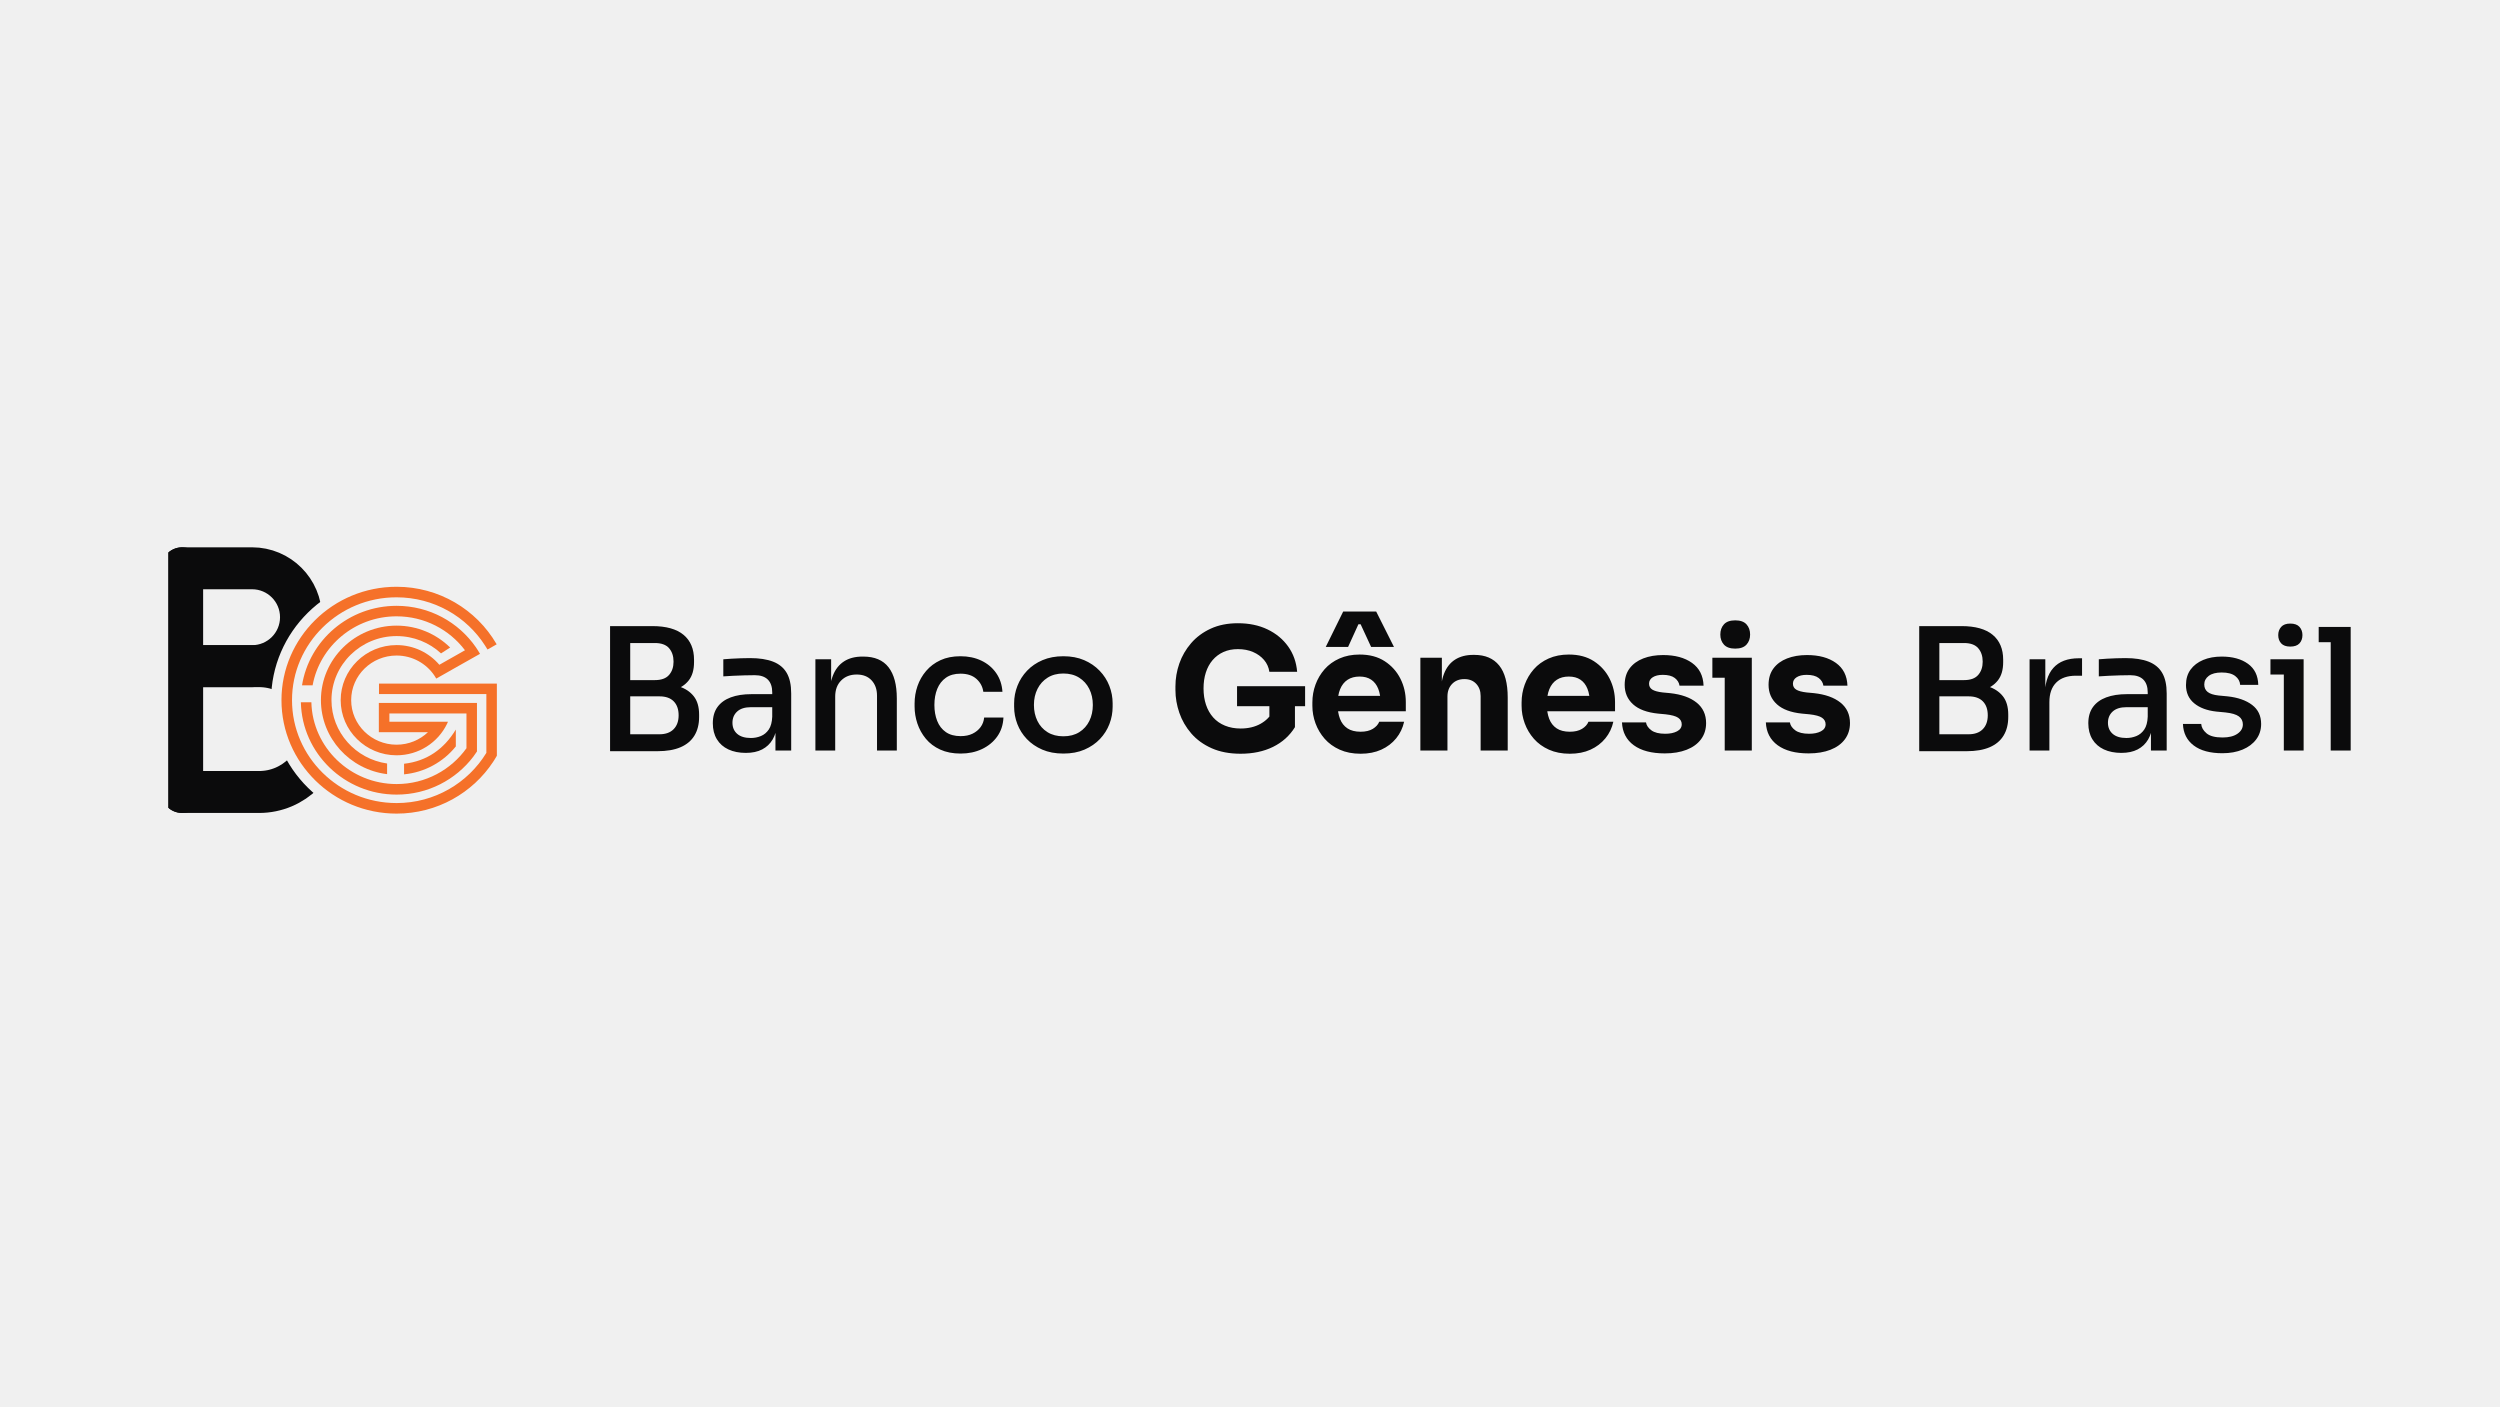
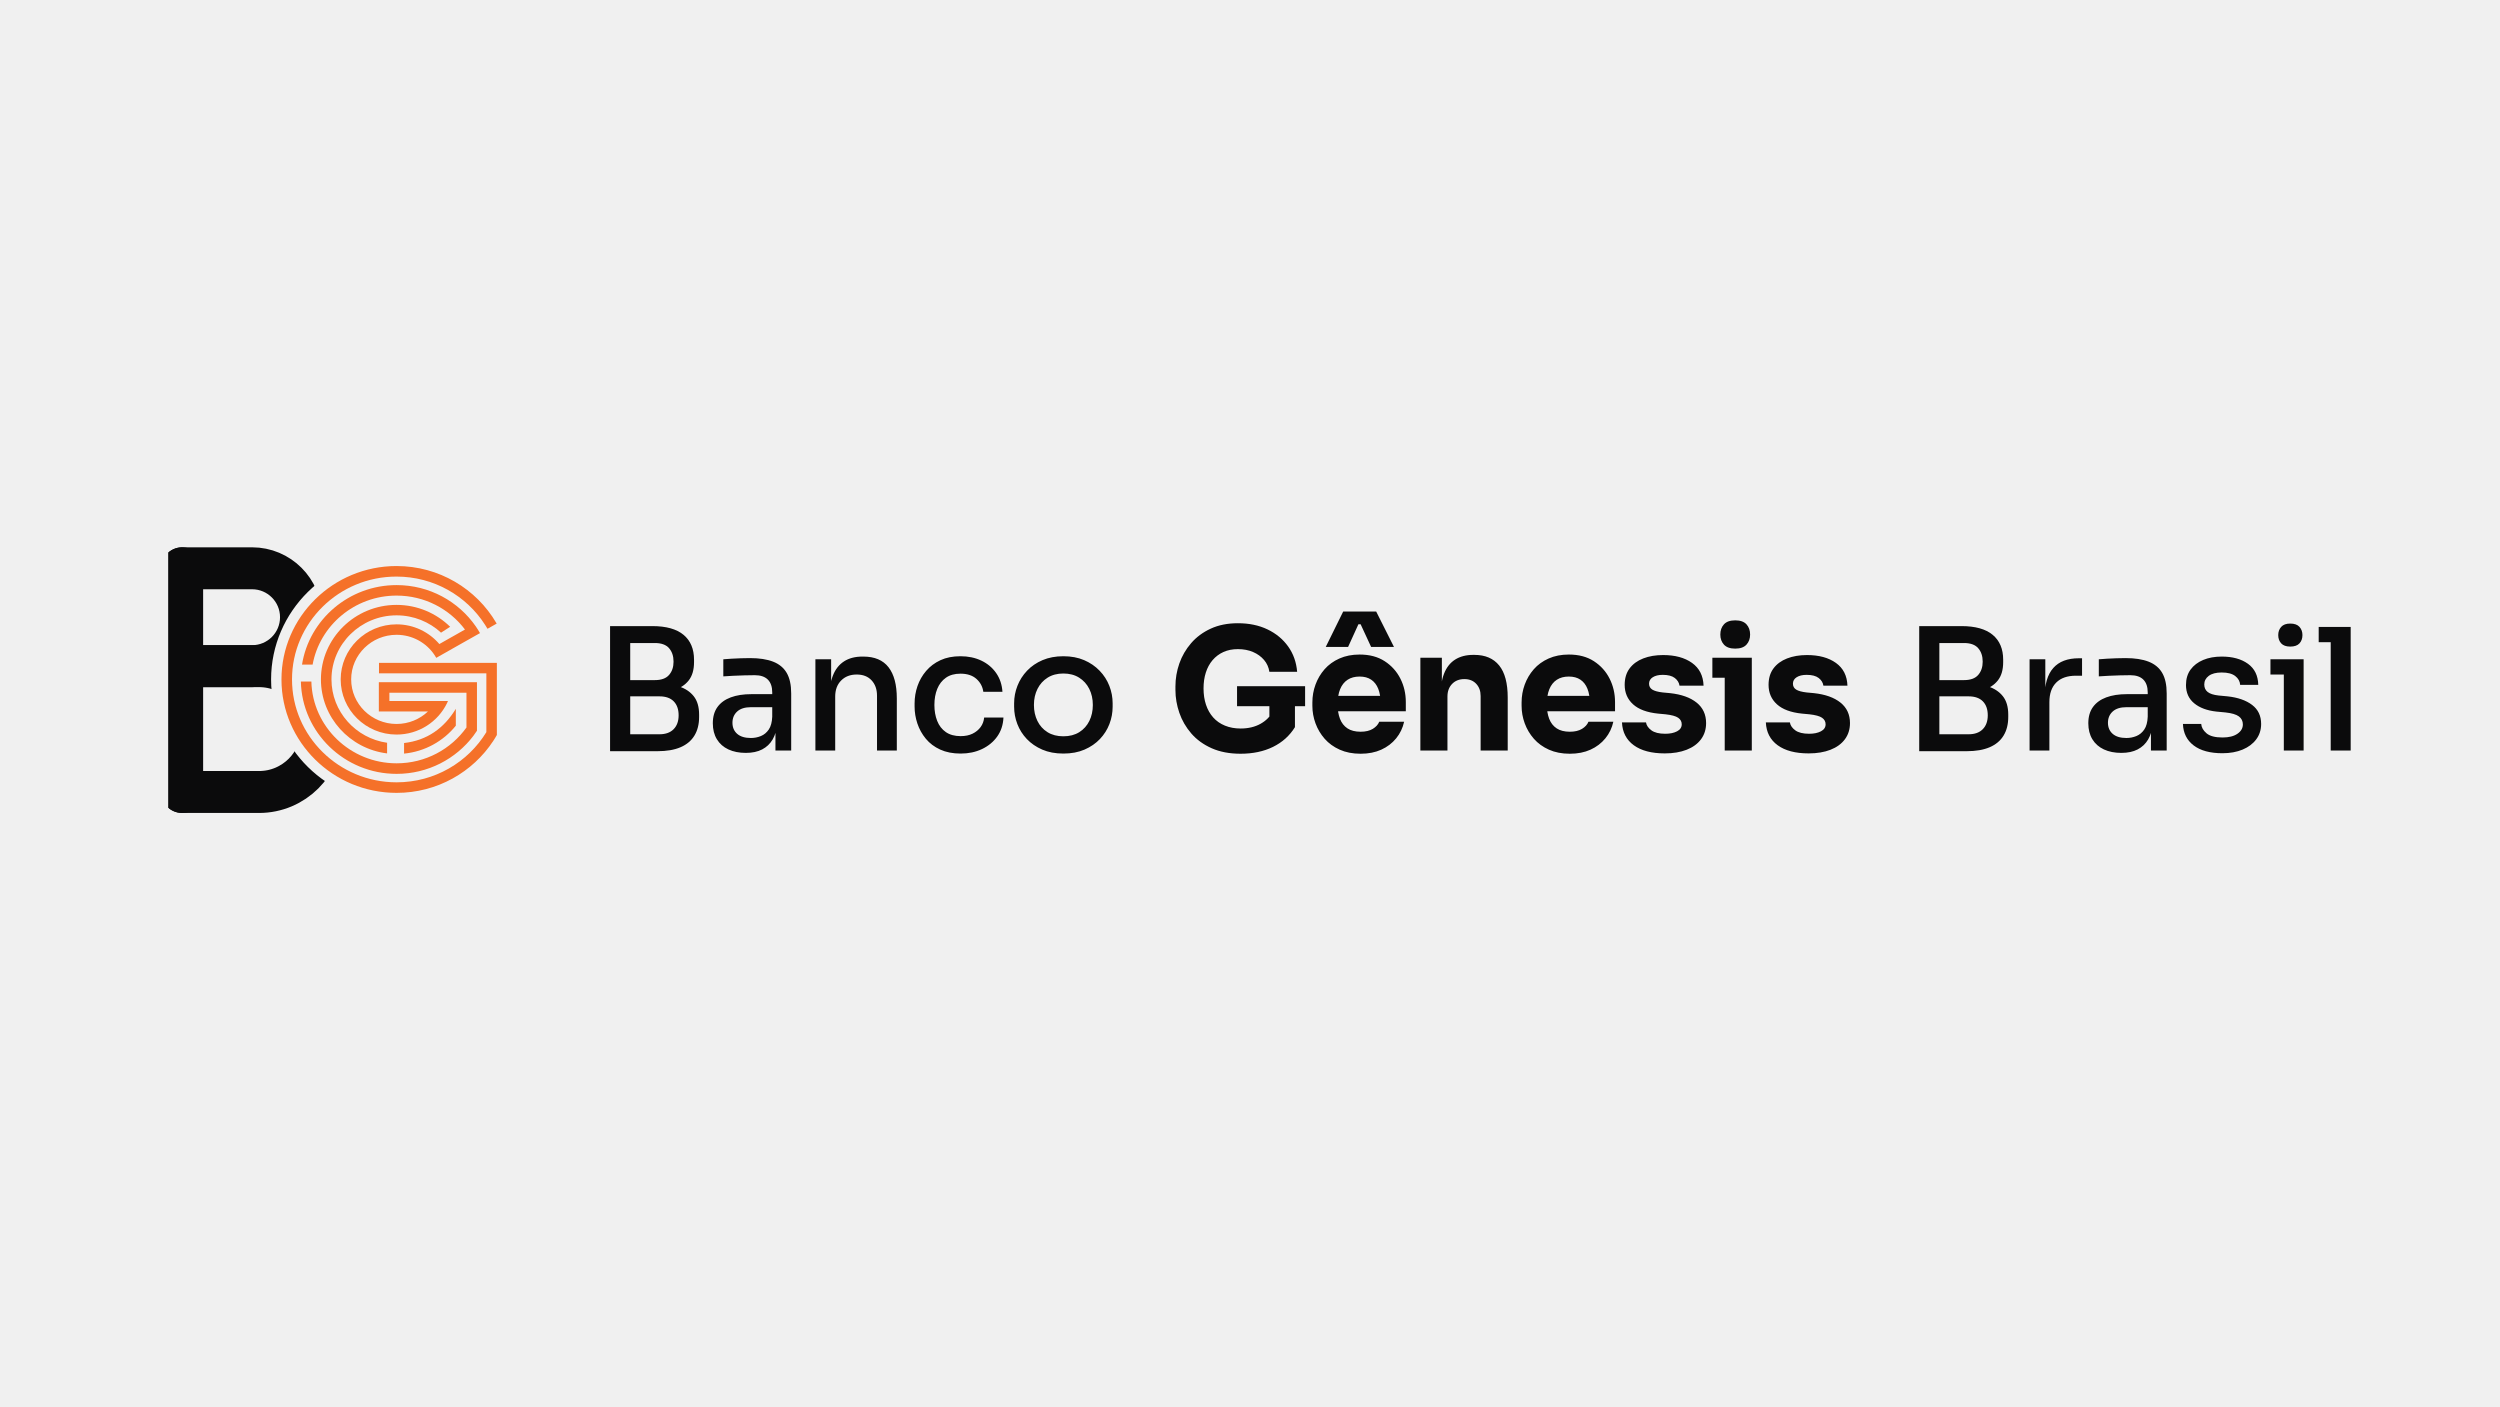
<svg xmlns="http://www.w3.org/2000/svg" width="3840" height="2160" viewBox="0 0 3840 2160">
  <g transform="translate(206.99,852.5) scale(4.55)">
    <mask id="m18">
      <rect x="-10" y="-20" width="170" height="130" fill="white" />
-       <g transform="translate(44,6) scale(0.16797)" fill="black" stroke="black" stroke-width="41.7" stroke-linejoin="round">
+       <g transform="translate(44,-1) scale(0.16797)" fill="black" stroke="black" stroke-width="41.7" stroke-linejoin="round">
        <path d="M279.3,383.8v21.3c42-4.1,79.1-25.2,104-56.1v-33.9C359.8,353.9,325.6,378.6,279.3,383.8z M264.2,106.2 c-83.8,0-152,67.2-152,149.8c0,76.3,58.1,139.5,133,148.7v-21.4c-63.2-9-111.8-62.8-111.8-127.4c0-71,58.7-128.7,130.8-128.7 c34.5,0,66,13.2,89.4,34.8l18.3-11.8C344.3,123.1,306.2,106.2,264.2,106.2z" />
        <path d="M465.8,222.7v145c-2.2,4-4.7,7.9-7.2,11.8c-41.2,62.8-112.9,104.5-194.4,104.5 c-127.5,0-231.3-102.2-231.3-228c0-125.7,103.8-227.9,231.3-227.9c85.5,0,160.4,46,200.4,114.3c0.3,0.5,0.5,0.9,0.8,1.4 l-18.4,10.4c-1.6-2.7-3.2-5.3-4.9-7.9c-37.2-58.2-103.1-97-178-97C148.4,49.2,54.1,142,54.1,256c0,114,94.3,206.8,210.2,206.8 c76.5,0,143.6-40.5,180.4-100.9V243.8H228.9v-21.1H465.8z" />
        <path d="M228.7,261.6h197.1v97.5c-2.3,3.5-4.7,6.9-7.2,10.3c-35.1,46.3-91.2,76.4-154.3,76.4 c-104.7,0-190.2-82.9-192.4-185.6h21.1c2.3,91,78.3,164.4,171.3,164.4c58.1,0,109.6-28.6,140.6-72.3l-0.2-0.3v-69.3H249.8v16.7 h117.7c-0.6,1.4-1.3,2.9-1.9,4.3c-18.1,37.3-56.7,63.1-101.4,63.1c-61.9,0-112.3-49.7-112.3-110.8c0-61.1,50.4-110.7,112.3-110.7 c34.5,0,65.3,15.4,86,39.6l16.2-9.2l18.6-10.5l16.7-9.5c-31.2-41.4-81.2-68.2-137.5-68.2c-84.1,0-154.3,60-168.7,138.7H74.2 c14.5-90.5,94.3-159.8,190.1-159.8c66.1,0,124.5,33,159.2,83.1c3,4.4,5.8,8.8,8.4,13.4l-18.4,10.4l-16.7,9.4l-18.4,10.4l-16,9.1 L344,212.6c-1.1-2-2.3-3.9-3.6-5.8c-16.3-24.4-44.4-40.5-76.2-40.5c-50.3,0-91.2,40.2-91.2,89.6c0,49.4,40.9,89.6,91.2,89.6 c24.5,0,46.7-9.6,63.1-25.1h-98.7V261.6z" />
      </g>
    </mask>
    <g mask="url(#m18)">
      <g transform="translate(16,80) scale(1.18) translate(-16,-80)" fill="none" stroke="#0b0b0c" stroke-width="12" stroke-linecap="round" stroke-linejoin="round">
        <path d="M16 16 V80" />
        <path d="M16 16 H36 a14 14 0 0 1 0 28 H16" />
        <path d="M16 44 H38 a18 18 0 0 1 0 36 H16" />
      </g>
    </g>
-     <g transform="translate(44,6) scale(0.16797)" fill="#F57129">
+     <g transform="translate(44,-1) scale(0.16797)" fill="#F57129">
      <path d="M279.3,383.8v21.3c42-4.1,79.1-25.2,104-56.1v-33.9C359.8,353.9,325.6,378.6,279.3,383.8z M264.2,106.2 c-83.8,0-152,67.2-152,149.8c0,76.3,58.1,139.5,133,148.7v-21.4c-63.2-9-111.8-62.8-111.8-127.4c0-71,58.7-128.7,130.8-128.7 c34.5,0,66,13.2,89.4,34.8l18.3-11.8C344.3,123.1,306.2,106.2,264.2,106.2z" />
      <path d="M465.8,222.7v145c-2.2,4-4.7,7.9-7.2,11.8c-41.2,62.8-112.9,104.5-194.4,104.5 c-127.5,0-231.3-102.2-231.3-228c0-125.7,103.8-227.9,231.3-227.9c85.5,0,160.4,46,200.4,114.3c0.3,0.5,0.5,0.9,0.8,1.4 l-18.4,10.4c-1.6-2.7-3.2-5.3-4.9-7.9c-37.2-58.2-103.1-97-178-97C148.4,49.2,54.1,142,54.1,256c0,114,94.3,206.8,210.2,206.8 c76.5,0,143.6-40.5,180.4-100.9V243.8H228.9v-21.1H465.8z" />
      <path d="M228.7,261.6h197.1v97.5c-2.3,3.5-4.7,6.9-7.2,10.3c-35.1,46.3-91.2,76.4-154.3,76.4 c-104.7,0-190.2-82.9-192.4-185.6h21.1c2.3,91,78.3,164.4,171.3,164.4c58.1,0,109.6-28.6,140.6-72.3l-0.2-0.3v-69.3H249.8v16.7 h117.7c-0.6,1.4-1.3,2.9-1.9,4.3c-18.1,37.3-56.7,63.1-101.4,63.1c-61.9,0-112.3-49.7-112.3-110.8c0-61.1,50.4-110.7,112.3-110.7 c34.5,0,65.3,15.4,86,39.6l16.2-9.2l18.6-10.5l16.7-9.5c-31.2-41.4-81.2-68.2-137.5-68.2c-84.1,0-154.3,60-168.7,138.7H74.2 c14.5-90.5,94.3-159.8,190.1-159.8c66.1,0,124.5,33,159.2,83.1c3,4.4,5.8,8.8,8.4,13.4l-18.4,10.4l-16.7,9.4l-18.4,10.4l-16,9.1 L344,212.6c-1.1-2-2.3-3.9-3.6-5.8c-16.3-24.4-44.4-40.5-76.2-40.5c-50.3,0-91.2,40.2-91.2,89.6c0,49.4,40.9,89.6,91.2,89.6 c24.5,0,46.7-9.6,63.1-25.1h-98.7V261.6z" />
    </g>
  </g>
  <path fill="#0b0b0c" d="M962.81 1153.84V1127.84H1012.99Q1027.03 1127.84 1034.7 1120.04Q1042.37 1112.24 1042.37 1098.72Q1042.37 1084.94 1034.83 1077.27Q1027.29 1069.6 1012.99 1069.6H962.81V1049.84H1009.87Q1028.59 1049.84 1042.89 1054.39Q1057.19 1058.94 1065.51 1069.34Q1073.83 1079.74 1073.83 1097.68V1101.32Q1073.83 1117.96 1066.68 1129.79Q1059.53 1141.62 1045.36 1147.73Q1031.19 1153.84 1009.87 1153.84ZM937.07 1153.84V961.7H968.01V1153.84ZM962.81 1064.14V1044.64H1005.97Q1020.79 1044.64 1027.68 1036.71Q1034.57 1028.78 1034.57 1016.3Q1034.57 1003.56 1027.68 995.63Q1020.79 987.7 1005.97 987.7H962.81V961.7H1002.07Q1033.79 961.7 1049.91 975.09Q1066.03 988.48 1066.03 1013.44V1017.08Q1066.03 1034.76 1057.84 1045.16Q1049.65 1055.56 1035.22 1059.85Q1020.79 1064.14 1002.07 1064.14Z M1191.09 1152.8V1110.94H1186.15V1063.62Q1186.15 1050.62 1179.39 1043.86Q1172.63 1037.1 1159.37 1037.1Q1152.09 1037.1 1143.25 1037.36Q1134.41 1037.62 1125.96 1038.01Q1117.51 1038.4 1111.01 1038.92V1012.66Q1116.73 1012.14 1123.62 1011.75Q1130.51 1011.36 1137.92 1011.1Q1145.33 1010.84 1152.09 1010.84Q1173.41 1010.84 1187.45 1016.3Q1201.49 1021.76 1208.38 1033.59Q1215.27 1045.42 1215.27 1065.18V1152.8ZM1145.59 1156.44Q1130.25 1156.44 1118.81 1151.11Q1107.37 1145.78 1101.13 1135.51Q1094.89 1125.24 1094.89 1110.94Q1094.89 1095.86 1102.04 1085.98Q1109.19 1076.1 1122.45 1071.16Q1135.71 1066.22 1154.17 1066.22H1189.27V1086.24H1153.39Q1139.61 1086.24 1132.33 1092.87Q1125.05 1099.5 1125.05 1110.16Q1125.05 1120.82 1132.33 1127.19Q1139.61 1133.56 1153.39 1133.56Q1161.45 1133.56 1168.73 1130.57Q1176.01 1127.58 1180.82 1120.56Q1185.63 1113.54 1186.15 1100.8L1193.95 1110.94Q1192.65 1125.76 1186.8 1135.77Q1180.95 1145.78 1170.68 1151.11Q1160.41 1156.44 1145.59 1156.44Z M1252.45 1152.8V1012.66H1276.63V1072.72H1273.77Q1273.77 1051.92 1279.36 1037.62Q1284.95 1023.32 1296.39 1015.91Q1307.83 1008.5 1324.73 1008.5H1326.03Q1352.03 1008.5 1364.77 1024.88Q1377.51 1041.26 1377.51 1072.72V1152.8H1347.09V1068.56Q1347.09 1054.0 1338.77 1045.03Q1330.45 1036.06 1315.89 1036.06Q1301.07 1036.06 1291.97 1045.29Q1282.87 1054.52 1282.87 1069.86V1152.8Z M1475.53 1157.48Q1457.59 1157.48 1444.2 1151.37Q1430.81 1145.26 1422.1 1134.73Q1413.39 1124.2 1409.1 1111.33Q1404.81 1098.46 1404.81 1085.2V1080.52Q1404.81 1066.74 1409.23 1053.87Q1413.65 1041.0 1422.49 1030.6Q1431.33 1020.2 1444.46 1014.09Q1457.59 1007.98 1475.27 1007.98Q1493.21 1007.98 1507.38 1014.74Q1521.55 1021.5 1530.13 1033.85Q1538.71 1046.2 1539.75 1062.58H1510.37Q1508.81 1050.88 1499.84 1042.82Q1490.87 1034.76 1475.27 1034.76Q1461.75 1034.76 1452.91 1041.0Q1444.07 1047.24 1439.65 1058.03Q1435.23 1068.82 1435.23 1082.86Q1435.23 1096.38 1439.52 1107.3Q1443.81 1118.22 1452.78 1124.46Q1461.75 1130.7 1475.53 1130.7Q1486.19 1130.7 1493.86 1126.93Q1501.53 1123.16 1506.21 1116.79Q1510.89 1110.42 1511.67 1102.1H1541.31Q1540.53 1119.0 1531.69 1131.35Q1522.85 1143.7 1508.29 1150.59Q1493.73 1157.48 1475.53 1157.48Z M1633.35 1157.48Q1614.89 1157.48 1600.85 1151.37Q1586.81 1145.26 1577.19 1135.12Q1567.57 1124.98 1562.63 1112.11Q1557.69 1099.24 1557.69 1085.46V1080.26Q1557.69 1066.48 1562.76 1053.48Q1567.83 1040.48 1577.58 1030.21Q1587.33 1019.94 1601.37 1013.96Q1615.41 1007.98 1633.35 1007.98Q1651.29 1007.98 1665.2 1013.96Q1679.11 1019.94 1688.99 1030.21Q1698.87 1040.48 1703.94 1053.48Q1709.01 1066.48 1709.01 1080.26V1085.46Q1709.01 1099.24 1704.07 1112.11Q1699.13 1124.98 1689.51 1135.12Q1679.89 1145.26 1665.85 1151.37Q1651.81 1157.48 1633.35 1157.48ZM1633.35 1130.96Q1647.65 1130.96 1657.79 1124.59Q1667.93 1118.22 1673.26 1107.3Q1678.59 1096.38 1678.59 1082.86Q1678.59 1069.08 1673.13 1058.16Q1667.67 1047.24 1657.53 1040.87Q1647.39 1034.5 1633.35 1034.5Q1619.31 1034.5 1609.17 1040.87Q1599.03 1047.24 1593.57 1058.16Q1588.11 1069.08 1588.11 1082.86Q1588.11 1096.38 1593.44 1107.3Q1598.77 1118.22 1608.91 1124.59Q1619.05 1130.96 1633.35 1130.96Z" />
  <path fill="#0b0b0c" d="M1905.57 1157.74Q1880.09 1157.74 1861.11 1149.29Q1842.13 1140.84 1829.78 1126.54Q1817.43 1112.24 1811.45 1094.82Q1805.47 1077.4 1805.47 1059.98V1054.26Q1805.47 1036.32 1811.45 1019.16Q1817.43 1002.0 1829.52 987.96Q1841.61 973.92 1859.68 965.6Q1877.75 957.28 1901.41 957.28Q1927.15 957.28 1946.91 966.77Q1966.67 976.26 1978.63 993.03Q1990.59 1009.8 1992.41 1031.9H1949.77Q1948.21 1021.5 1941.58 1013.7Q1934.95 1005.9 1924.68 1001.48Q1914.41 997.06 1901.41 997.06Q1888.93 997.06 1879.18 1001.48Q1869.43 1005.9 1862.54 1013.96Q1855.65 1022.02 1852.14 1033.07Q1848.63 1044.12 1848.63 1057.38Q1848.63 1071.16 1852.4 1082.47Q1856.17 1093.78 1863.45 1101.97Q1870.73 1110.16 1881.52 1114.58Q1892.31 1119.0 1905.57 1119.0Q1923.25 1119.0 1936.25 1111.72Q1949.25 1104.44 1954.97 1092.48L1949.77 1121.6V1076.36H1989.03V1116.92Q1976.81 1136.68 1955.36 1147.21Q1933.91 1157.74 1905.57 1157.74ZM1900.11 1084.68V1054.0H2004.63V1084.68Z M2089.91 1157.74Q2071.71 1157.74 2057.8 1151.5Q2043.89 1145.26 2034.66 1134.73Q2025.43 1124.2 2020.62 1111.07Q2015.81 1097.94 2015.81 1084.16V1078.96Q2015.81 1064.66 2020.62 1051.53Q2025.43 1038.4 2034.53 1028.0Q2043.63 1017.6 2057.28 1011.49Q2070.93 1005.38 2088.35 1005.38Q2111.23 1005.38 2126.96 1015.65Q2142.69 1025.92 2151.01 1042.43Q2159.33 1058.94 2159.33 1078.44V1092.48H2033.23V1068.82H2134.11L2120.59 1079.74Q2120.59 1067.0 2116.95 1057.9Q2113.31 1048.8 2106.16 1043.99Q2099.01 1039.18 2088.35 1039.18Q2077.43 1039.18 2069.89 1044.12Q2062.35 1049.06 2058.45 1058.55Q2054.55 1068.04 2054.55 1081.82Q2054.55 1094.56 2058.19 1104.05Q2061.83 1113.54 2069.63 1118.74Q2077.43 1123.94 2089.91 1123.94Q2101.35 1123.94 2108.63 1119.52Q2115.91 1115.1 2118.51 1108.6H2156.73Q2153.61 1122.9 2144.51 1134.08Q2135.41 1145.26 2121.63 1151.5Q2107.85 1157.74 2089.91 1157.74ZM2036.35 993.68 2063.13 939.34H2113.83L2141.13 993.68H2106.03L2089.91 958.84H2086.53L2070.67 993.68Z M2181.69 1152.8V1010.32H2214.71V1071.42H2212.37Q2212.37 1049.58 2217.96 1035.02Q2223.55 1020.46 2234.99 1013.18Q2246.43 1005.9 2262.81 1005.9H2264.63Q2289.59 1005.9 2302.72 1022.15Q2315.85 1038.4 2315.85 1071.42V1152.8H2274.25V1069.08Q2274.25 1057.64 2267.49 1050.36Q2260.73 1043.08 2249.29 1043.08Q2237.59 1043.08 2230.44 1050.49Q2223.29 1057.9 2223.29 1069.86V1152.8Z M2411.27 1157.74Q2393.07 1157.74 2379.16 1151.5Q2365.25 1145.26 2356.02 1134.73Q2346.79 1124.2 2341.98 1111.07Q2337.17 1097.94 2337.17 1084.16V1078.96Q2337.17 1064.66 2341.98 1051.53Q2346.79 1038.4 2355.89 1028.0Q2364.99 1017.6 2378.64 1011.49Q2392.29 1005.38 2409.71 1005.38Q2432.59 1005.38 2448.32 1015.65Q2464.05 1025.92 2472.37 1042.43Q2480.69 1058.94 2480.69 1078.44V1092.48H2354.59V1068.82H2455.47L2441.95 1079.74Q2441.95 1067.0 2438.31 1057.9Q2434.67 1048.8 2427.52 1043.99Q2420.37 1039.18 2409.71 1039.18Q2398.79 1039.18 2391.25 1044.12Q2383.71 1049.06 2379.81 1058.55Q2375.91 1068.04 2375.91 1081.82Q2375.91 1094.56 2379.55 1104.05Q2383.19 1113.54 2390.99 1118.74Q2398.79 1123.94 2411.27 1123.94Q2422.71 1123.94 2429.99 1119.52Q2437.27 1115.1 2439.87 1108.6H2478.09Q2474.97 1122.9 2465.87 1134.08Q2456.77 1145.26 2442.99 1151.5Q2429.21 1157.74 2411.27 1157.74Z M2557.13 1157.22Q2526.71 1157.22 2509.55 1144.74Q2492.39 1132.26 2491.35 1109.64H2528.27Q2529.31 1116.4 2536.46 1121.73Q2543.61 1127.06 2557.91 1127.06Q2568.83 1127.06 2575.98 1123.29Q2583.13 1119.52 2583.13 1112.5Q2583.13 1106.26 2577.67 1102.49Q2572.21 1098.72 2558.17 1097.16L2546.99 1096.12Q2521.25 1093.52 2508.38 1081.82Q2495.51 1070.12 2495.51 1051.92Q2495.51 1036.84 2503.05 1026.7Q2510.59 1016.56 2523.98 1011.36Q2537.37 1006.16 2554.53 1006.16Q2582.09 1006.16 2598.99 1018.25Q2615.89 1030.34 2616.67 1053.22H2579.75Q2578.71 1046.2 2572.47 1041.39Q2566.23 1036.58 2554.01 1036.58Q2544.39 1036.58 2538.67 1040.22Q2532.95 1043.86 2532.95 1050.1Q2532.95 1056.08 2537.89 1059.2Q2542.83 1062.32 2554.01 1063.62L2565.19 1064.66Q2591.45 1067.52 2606.01 1079.22Q2620.57 1090.92 2620.57 1110.68Q2620.57 1124.98 2612.77 1135.51Q2604.97 1146.04 2590.67 1151.63Q2576.37 1157.22 2557.13 1157.22Z M2649.17 1152.8V1010.32H2690.77V1152.8ZM2630.19 1041.0V1010.32H2690.77V1041.0ZM2665.29 996.28Q2653.59 996.28 2648 990.17Q2642.41 984.06 2642.41 974.7Q2642.41 965.08 2648 958.97Q2653.59 952.86 2665.29 952.86Q2676.99 952.86 2682.58 958.97Q2688.17 965.08 2688.17 974.7Q2688.17 984.06 2682.58 990.17Q2676.99 996.28 2665.29 996.28Z M2778.13 1157.22Q2747.71 1157.22 2730.55 1144.74Q2713.39 1132.26 2712.35 1109.64H2749.27Q2750.31 1116.4 2757.46 1121.73Q2764.61 1127.06 2778.91 1127.06Q2789.83 1127.06 2796.98 1123.29Q2804.13 1119.52 2804.13 1112.5Q2804.13 1106.26 2798.67 1102.49Q2793.21 1098.72 2779.17 1097.16L2767.99 1096.12Q2742.25 1093.52 2729.38 1081.82Q2716.51 1070.12 2716.51 1051.92Q2716.51 1036.84 2724.05 1026.7Q2731.59 1016.56 2744.98 1011.36Q2758.37 1006.16 2775.53 1006.16Q2803.09 1006.16 2819.99 1018.25Q2836.89 1030.34 2837.67 1053.22H2800.75Q2799.71 1046.2 2793.47 1041.39Q2787.23 1036.58 2775.01 1036.58Q2765.39 1036.58 2759.67 1040.22Q2753.95 1043.86 2753.95 1050.1Q2753.95 1056.08 2758.89 1059.2Q2763.83 1062.32 2775.01 1063.62L2786.19 1064.66Q2812.45 1067.52 2827.01 1079.22Q2841.57 1090.92 2841.57 1110.68Q2841.57 1124.98 2833.77 1135.51Q2825.97 1146.04 2811.67 1151.63Q2797.37 1157.22 2778.13 1157.22Z" />
  <path fill="#0b0b0c" d="M2973.65 1153.84V1127.84H3023.83Q3037.87 1127.84 3045.54 1120.04Q3053.21 1112.24 3053.21 1098.72Q3053.21 1084.94 3045.67 1077.27Q3038.13 1069.6 3023.83 1069.6H2973.65V1049.84H3020.71Q3039.43 1049.84 3053.73 1054.39Q3068.03 1058.94 3076.35 1069.34Q3084.67 1079.74 3084.67 1097.68V1101.32Q3084.67 1117.96 3077.52 1129.79Q3070.37 1141.62 3056.2 1147.73Q3042.03 1153.84 3020.71 1153.84ZM2947.91 1153.84V961.7H2978.85V1153.84ZM2973.65 1064.14V1044.64H3016.81Q3031.63 1044.64 3038.52 1036.71Q3045.41 1028.78 3045.41 1016.3Q3045.41 1003.56 3038.52 995.63Q3031.63 987.7 3016.81 987.7H2973.65V961.7H3012.91Q3044.63 961.7 3060.75 975.09Q3076.87 988.48 3076.87 1013.44V1017.08Q3076.87 1034.76 3068.68 1045.16Q3060.49 1055.56 3046.06 1059.85Q3031.63 1064.14 3012.91 1064.14Z M3117.43 1152.8V1012.66H3141.61V1071.16H3140.57Q3140.57 1041.0 3153.83 1026.05Q3167.09 1011.1 3193.09 1011.1H3198.03V1037.88H3188.67Q3168.91 1037.88 3158.38 1048.41Q3147.85 1058.94 3147.85 1078.44V1152.8Z M3303.85 1152.8V1110.94H3298.91V1063.62Q3298.91 1050.62 3292.15 1043.86Q3285.39 1037.1 3272.13 1037.1Q3264.85 1037.1 3256.01 1037.36Q3247.17 1037.62 3238.72 1038.01Q3230.27 1038.4 3223.77 1038.92V1012.66Q3229.49 1012.14 3236.38 1011.75Q3243.27 1011.36 3250.68 1011.1Q3258.09 1010.84 3264.85 1010.84Q3286.17 1010.84 3300.21 1016.3Q3314.25 1021.76 3321.14 1033.59Q3328.03 1045.42 3328.03 1065.18V1152.8ZM3258.35 1156.44Q3243.01 1156.44 3231.57 1151.11Q3220.13 1145.78 3213.89 1135.51Q3207.65 1125.24 3207.65 1110.94Q3207.65 1095.86 3214.8 1085.98Q3221.95 1076.1 3235.21 1071.16Q3248.47 1066.22 3266.93 1066.22H3302.03V1086.24H3266.15Q3252.37 1086.24 3245.09 1092.87Q3237.81 1099.5 3237.81 1110.16Q3237.81 1120.82 3245.09 1127.19Q3252.37 1133.56 3266.15 1133.56Q3274.21 1133.56 3281.49 1130.57Q3288.77 1127.58 3293.58 1120.56Q3298.39 1113.54 3298.91 1100.8L3306.71 1110.94Q3305.41 1125.76 3299.56 1135.77Q3293.71 1145.78 3283.44 1151.11Q3273.17 1156.44 3258.35 1156.44Z M3413.57 1156.96Q3385.23 1156.96 3369.5 1145.0Q3353.77 1133.04 3352.99 1111.98H3381.07Q3381.59 1119.78 3389.13 1126.28Q3396.67 1132.78 3413.83 1132.78Q3428.39 1132.78 3436.71 1127.06Q3445.03 1121.34 3445.03 1112.76Q3445.03 1104.96 3438.92 1100.41Q3432.81 1095.86 3418.25 1094.3L3404.47 1093.0Q3382.89 1090.66 3370.28 1080.26Q3357.67 1069.86 3357.67 1052.18Q3357.67 1038.14 3364.69 1028.52Q3371.71 1018.9 3384.06 1013.7Q3396.41 1008.5 3412.53 1008.5Q3437.49 1008.5 3452.83 1019.55Q3468.17 1030.6 3468.69 1051.92H3440.87Q3440.35 1043.86 3433.33 1038.4Q3426.31 1032.94 3412.53 1032.94Q3399.53 1032.94 3392.64 1038.14Q3385.75 1043.34 3385.75 1051.4Q3385.75 1058.68 3390.95 1062.84Q3396.15 1067.0 3407.85 1068.3L3421.63 1069.6Q3445.29 1072.2 3459.2 1082.73Q3473.11 1093.26 3473.11 1111.98Q3473.11 1125.5 3465.57 1135.64Q3458.03 1145.78 3444.64 1151.37Q3431.25 1156.96 3413.57 1156.96Z M3507.95 1152.8V1012.66H3538.37V1152.8ZM3487.41 1036.06V1012.66H3538.37V1036.06ZM3517.83 993.16Q3508.47 993.16 3503.92 988.22Q3499.37 983.28 3499.37 975.48Q3499.37 967.94 3503.92 962.87Q3508.47 957.8 3517.83 957.8Q3527.45 957.8 3532 962.87Q3536.55 967.94 3536.55 975.48Q3536.55 983.28 3532 988.22Q3527.45 993.16 3517.83 993.16Z M3579.97 1152.8V963.0H3610.65V1152.8ZM3561.51 986.4V963.0H3610.65V986.4Z" />
</svg>
